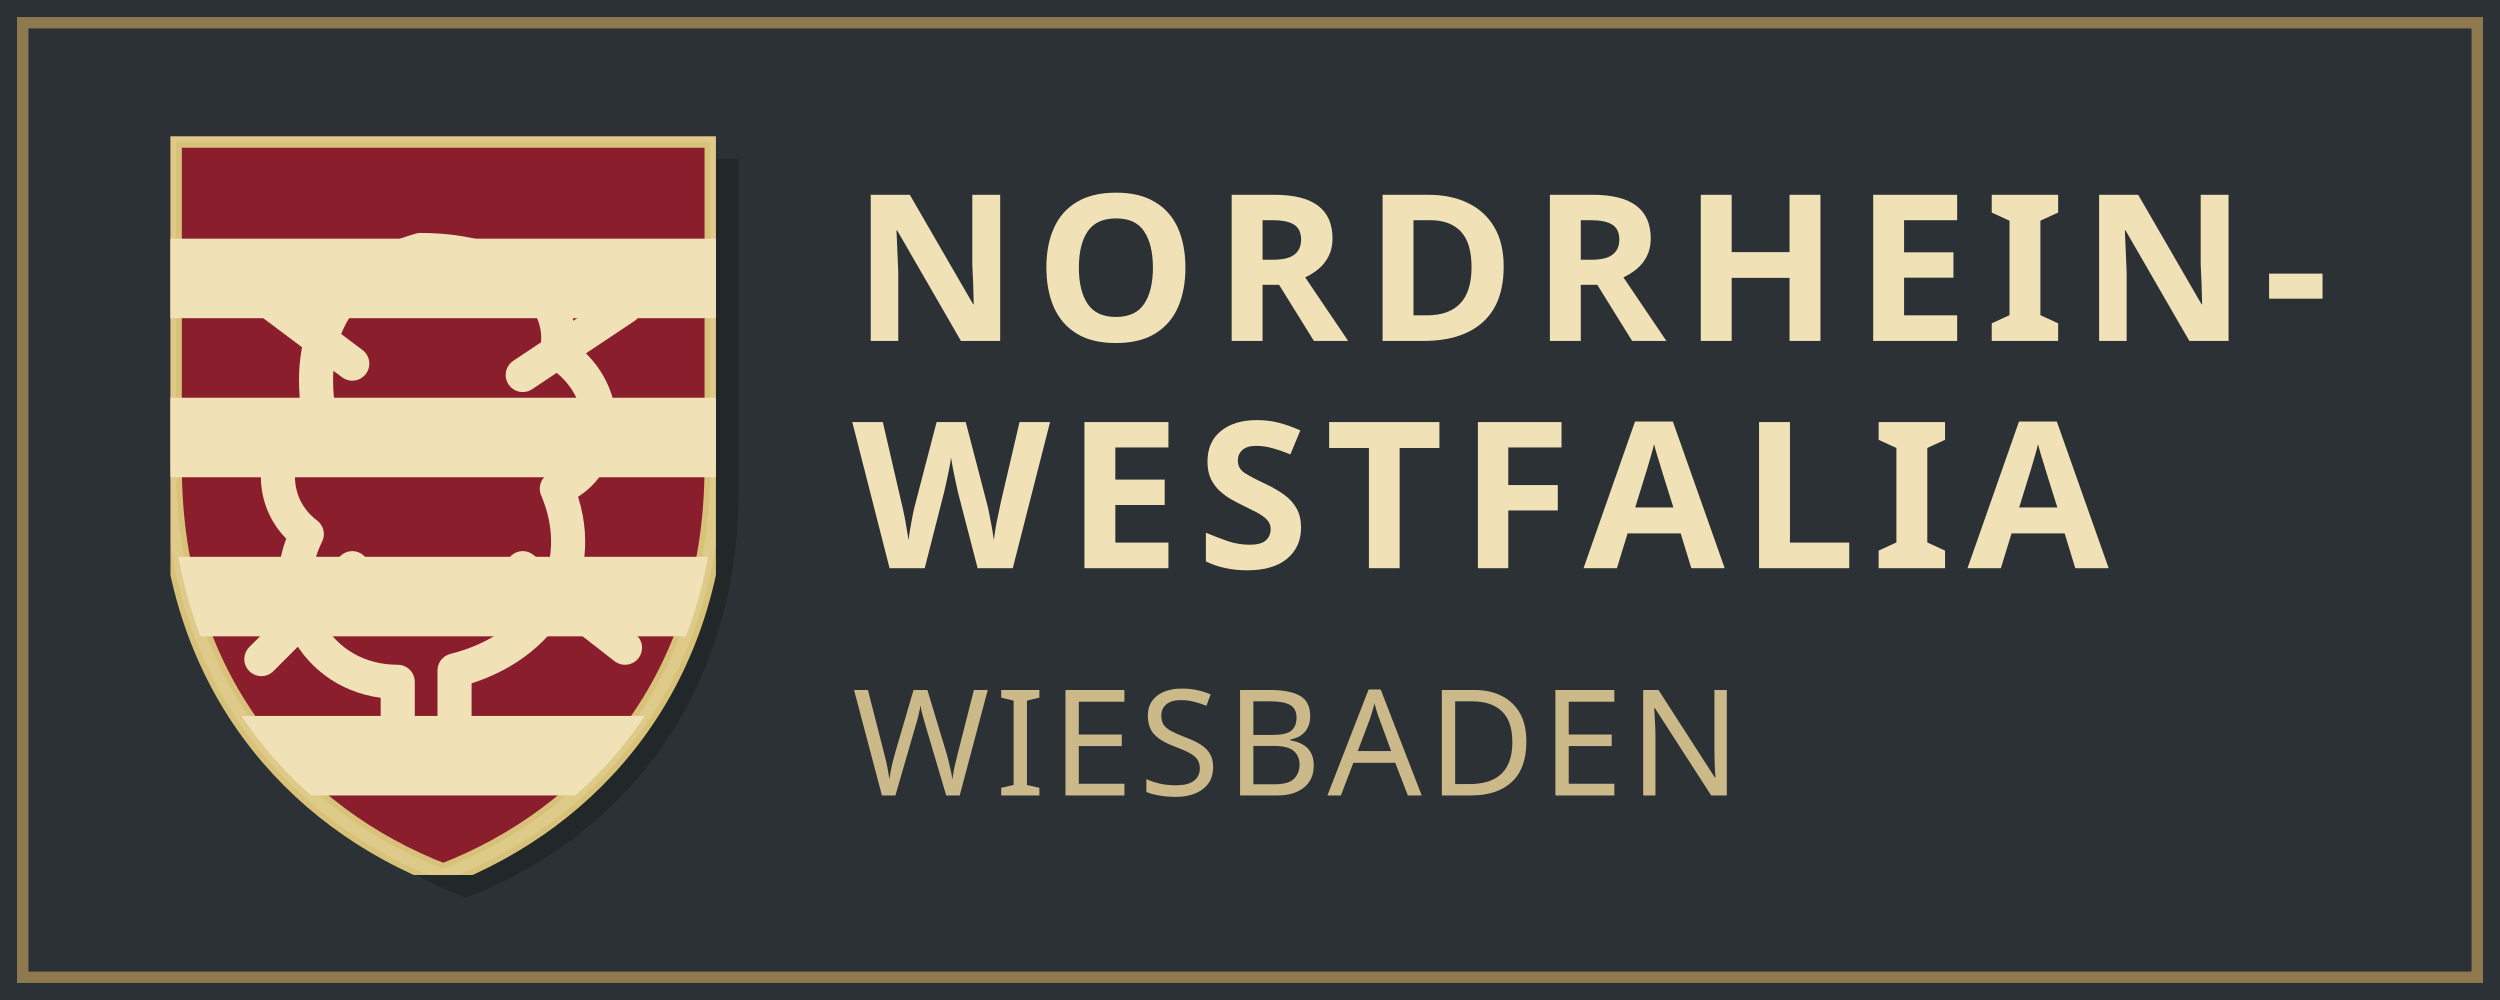
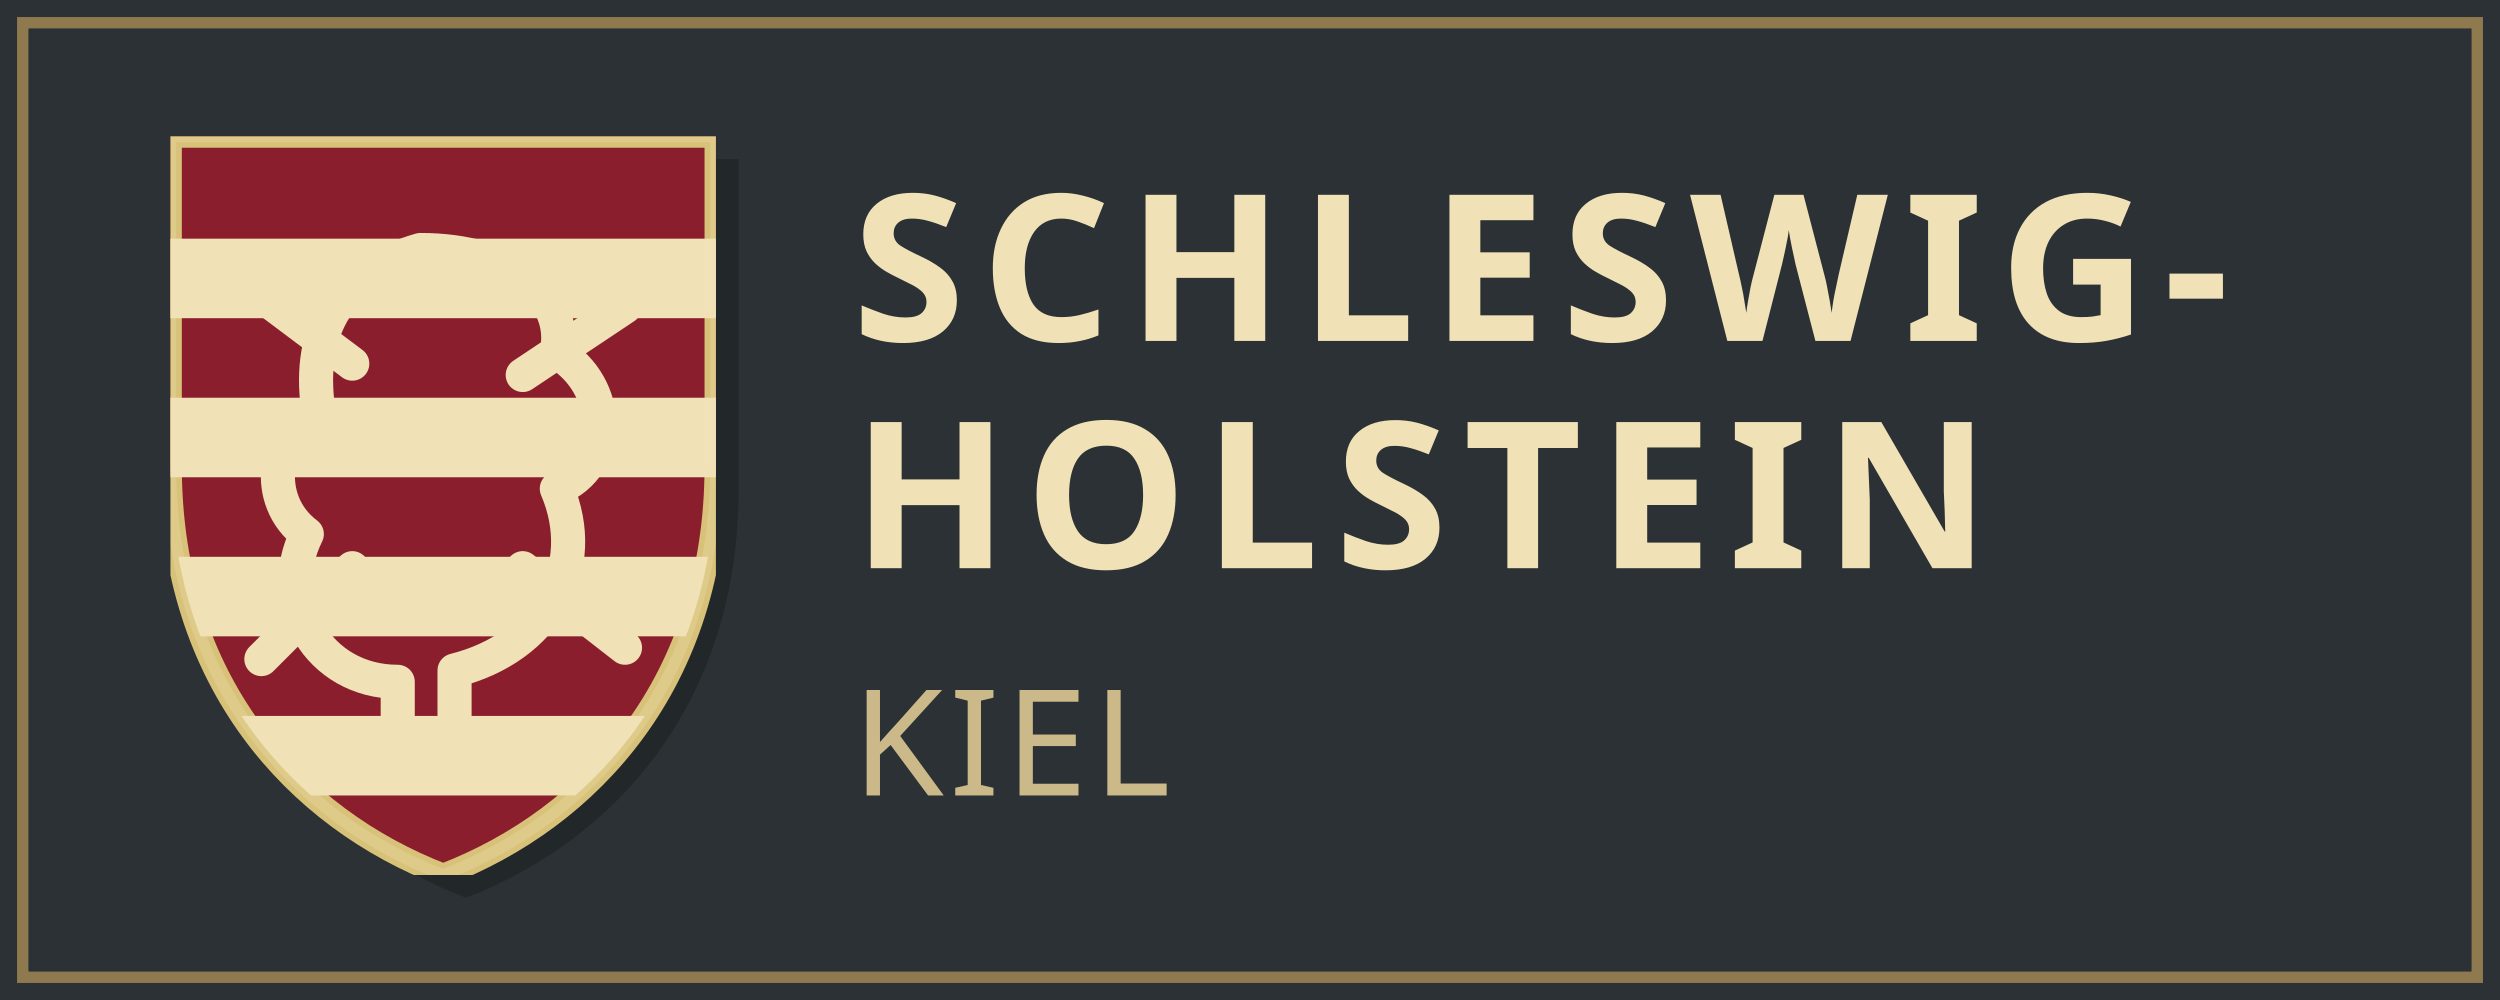
<svg xmlns="http://www.w3.org/2000/svg" width="220" height="88" viewBox="0 0 220 88">
  <defs>
    <symbol id="shield-base" viewBox="0 0 48 65">
      <path d="M0 0 H48 V29                C48 48 37 60 24 65                C11 60 0 48 0 29 Z" />
    </symbol>
    <symbol id="hessen-shield" viewBox="0 0 48 65">
      <use href="#shield-base" fill="#8B1E2D" stroke="#D8C27A" stroke-width="2" />
      <g clip-path="url(#shieldClip)">
        <rect x="0" y="9" width="48" height="7" fill="#F0E2B6" />
        <rect x="0" y="23" width="48" height="7" fill="#F0E2B6" />
        <rect x="0" y="37" width="48" height="7" fill="#F0E2B6" />
        <rect x="0" y="51" width="48" height="7" fill="#F0E2B6" />
        <path d="M22 10                  C15 12 12 17 13 24                  C9 26 8 32 12 35                  C9 41 13 48 20 48                  L20 56                  L25 56                  L25 47                  C33 45 37 38 34 31                  C39 29 39 22 34 19                  C35 14 30 10 22 10 Z" fill="none" stroke="#F0E2B6" stroke-width="3" stroke-linecap="round" stroke-linejoin="round" />
        <path d="M16 20 L8 14                  M31 21 L40 15                  M16 38 L8 46                  M31 38 L40 45" fill="none" stroke="#F0E2B6" stroke-width="3" stroke-linecap="round" />
      </g>
      <use href="#shield-base" fill="none" stroke="#F0E2B6" stroke-width="1" opacity="0.25" />
    </symbol>
    <clipPath id="shieldClip">
      <path d="M0 0 H48 V29                C48 48 37 60 24 65                C11 60 0 48 0 29 Z" />
    </clipPath>
  </defs>
  <rect x="0" y="0" width="220" height="88" fill="#2B3134" />
  <rect x="2" y="2" width="216" height="84" rx="0" fill="#2B3134" stroke="#8F7A4F" stroke-width="1" />
  <use href="#shield-base" x="17" y="14" width="48" height="65" fill="#111315" opacity="0.35" />
  <use href="#hessen-shield" x="15" y="12" width="48" height="65" />
  <text x="75" y="30" font-family="Futura, 'Futura PT', 'Trebuchet MS', sans-serif" font-size="18" font-weight="700" letter-spacing="1.4" fill="#F0E2B6">
-     NORDRHEIN-
+     SCHLESWIG-
  </text>
  <text x="75" y="50" font-family="Futura, 'Futura PT', 'Trebuchet MS', sans-serif" font-size="18" font-weight="700" letter-spacing="1.4" fill="#F0E2B6">
-     WESTFALIA
+     HOLSTEIN
  </text>
  <text x="75" y="70" font-family="Futura, 'Futura PT', 'Trebuchet MS', sans-serif" font-size="13" font-weight="400" letter-spacing="0.5" fill="#CBB98A">
-     WIESBADEN
+     KIEL
  </text>
</svg>
